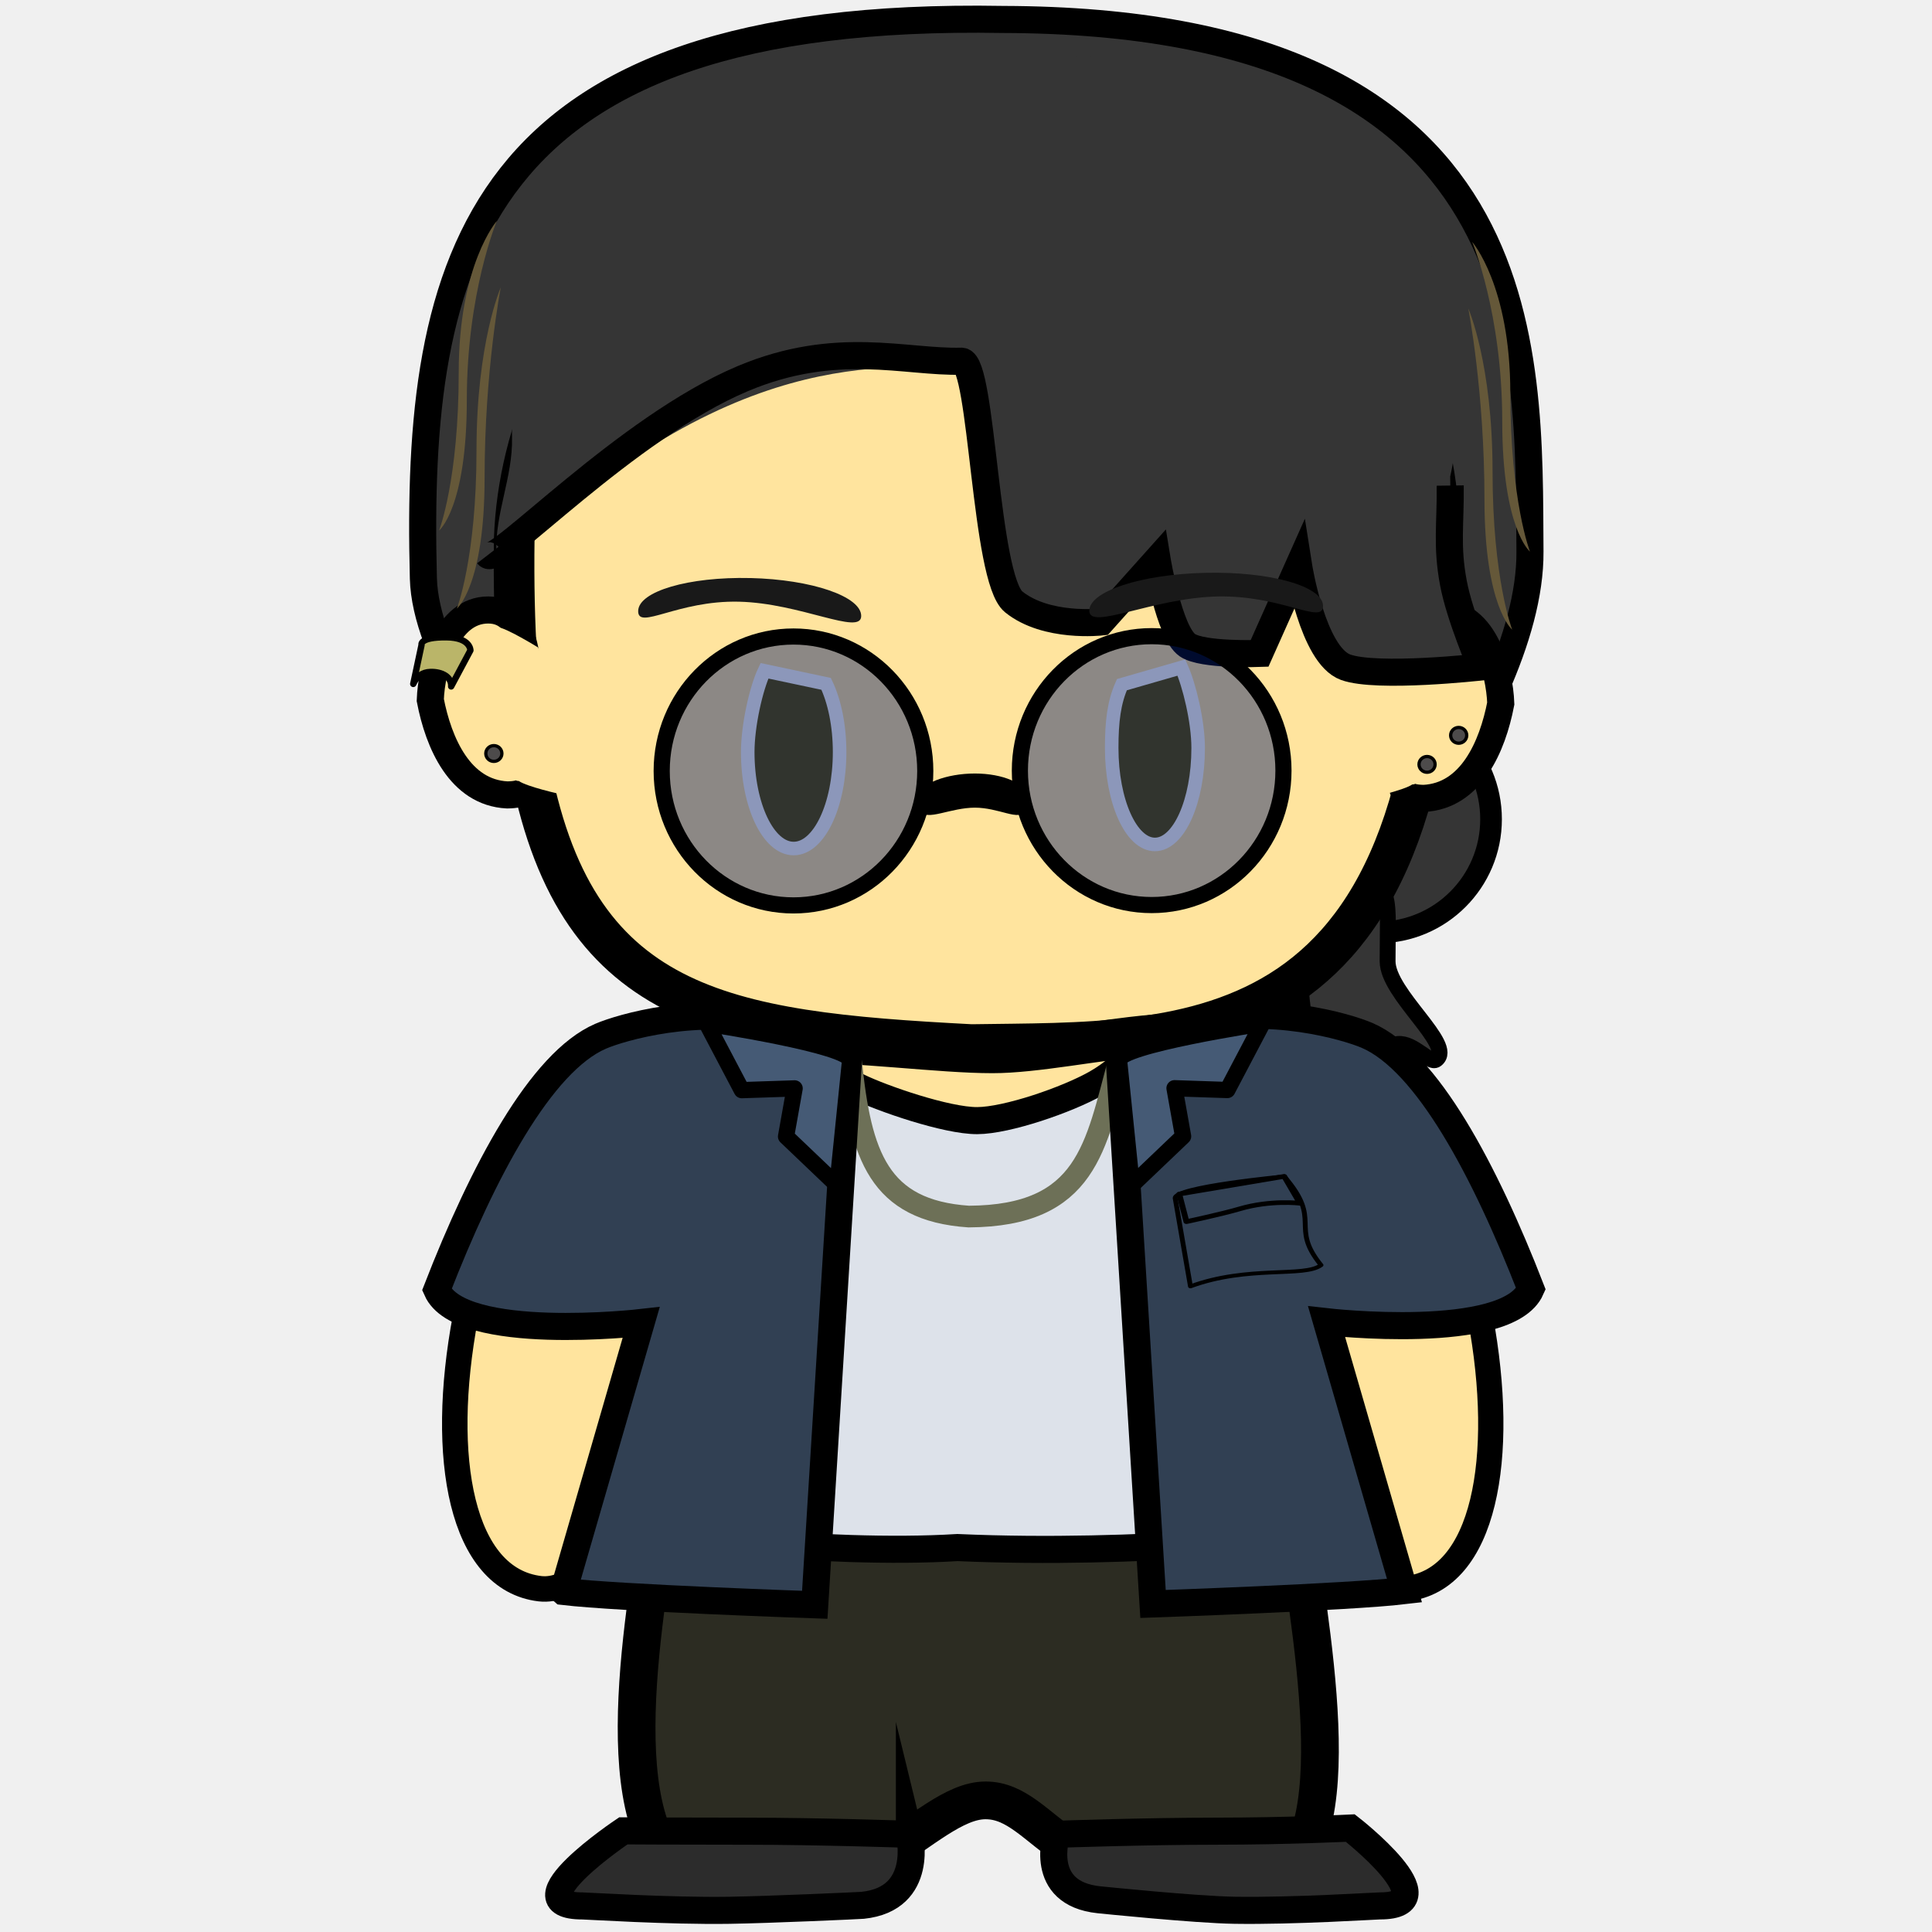
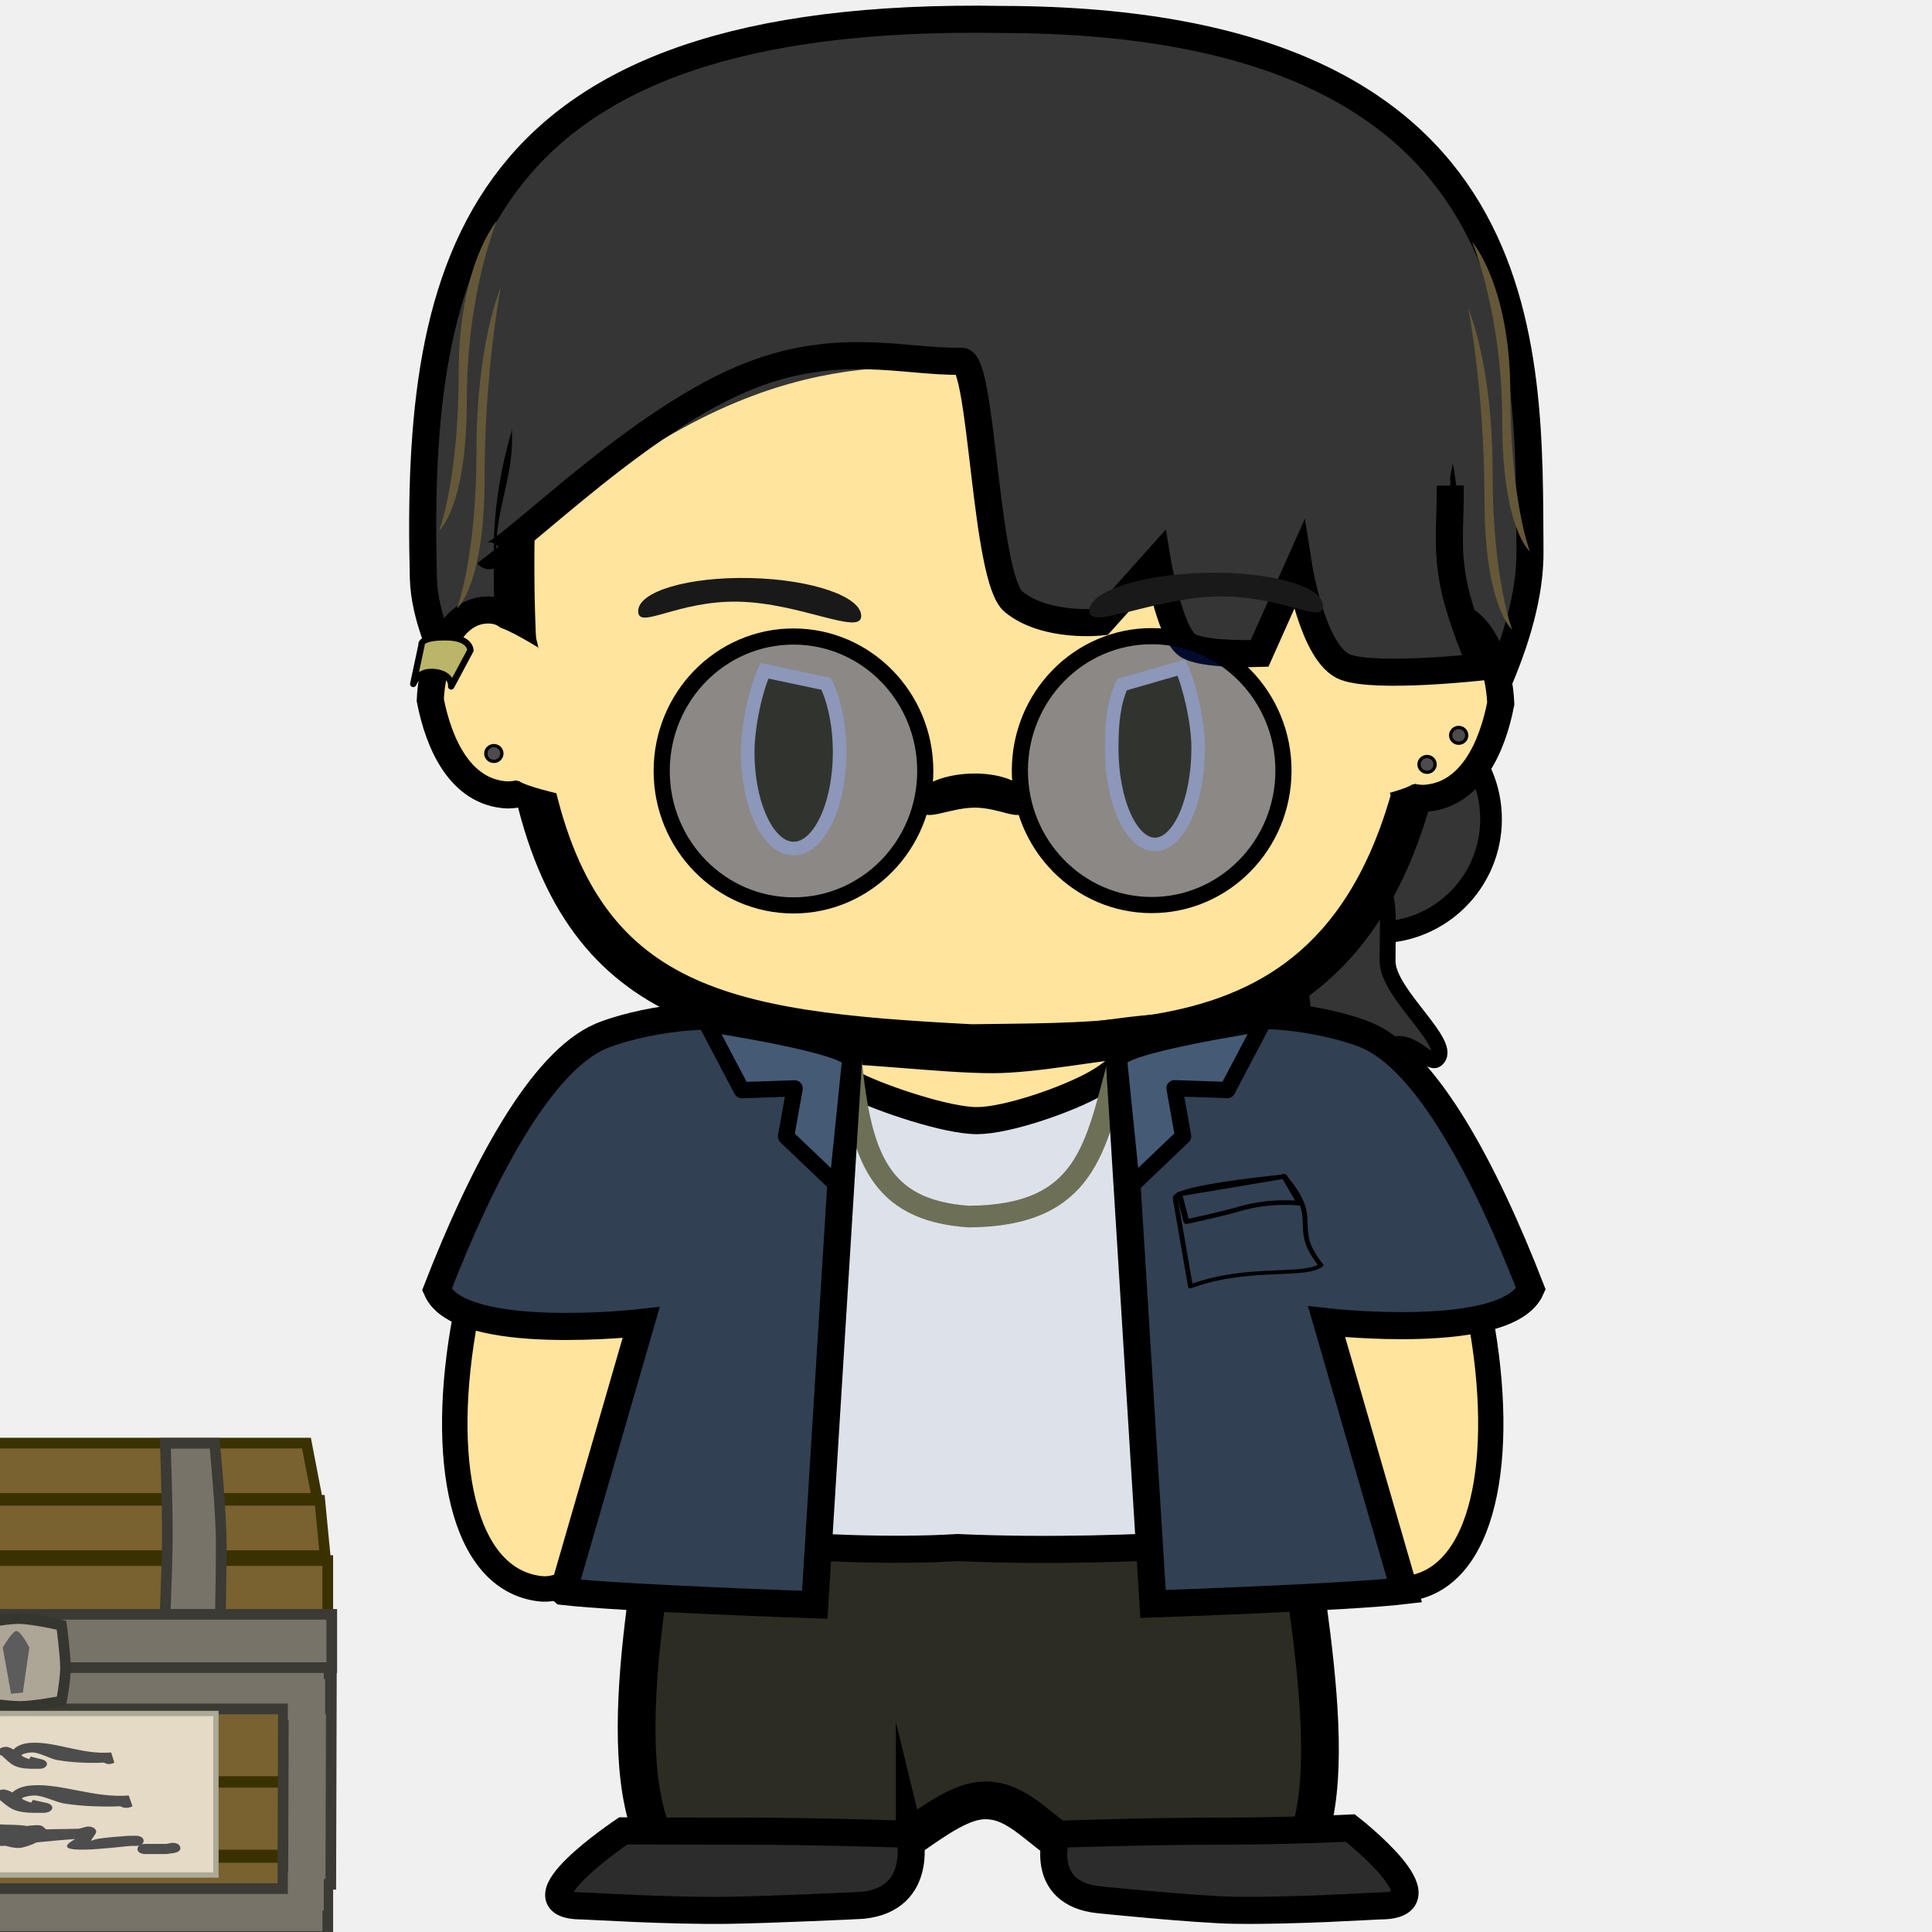
<svg xmlns="http://www.w3.org/2000/svg" version="1.1" width="85" height="85" viewBox="0 0 85 85" id="svg901">
  <defs id="defs905" />
  <g transform="translate(-218.5279,-142.6971)" id="g899">
    <path id="path1050-1" style="fill:#ffe49e;fill-opacity:1;stroke:#000000;stroke-width:1.12;stroke-linejoin:round;stroke-miterlimit:10;stroke-dasharray:none;stroke-opacity:1" d="m 239.005,200.647 c -1.169,6.194 -0.184,11.54 3.283,11.947 2.643,0.31 6.071,-5.651 6.071,-11.743 0,-2.334 1.623,-6.675 1.7,-8.901 0.125,-3.583 0.606,-4.19 -3.094,-3.656 -3.724,0.537 -6.835,6.395 -7.959,12.353 z" />
    <path d="m 275.581,209.934 c 0.745,5.528 2.665,15.502 -2.079,15.857 -8.231,0.615 -8.897,-3.885 -11.615,-3.885 -2.718,0 -5.723,5.464 -12.166,3.834 -4.685,-1.185 -3.063,-10.714 -2.195,-16.291" data-paper-data="{&quot;origPos&quot;:null,&quot;index&quot;:null}" fill="#22262c" stroke="#000000" stroke-width="1.66" id="path871" style="mix-blend-mode:normal;fill:#2c2c22;fill-opacity:1;fill-rule:nonzero;stroke-linecap:butt;stroke-linejoin:miter;stroke-miterlimit:10;stroke-dasharray:none;stroke-dashoffset:0" />
    <path d="m 285.84,166.964 c 0.051,7.477 -9.86,18.426 -9.86,18.426 -7.255,3.62 -18.993,2.999 -26.196,1.143 0,0 -12.457,-11.798 -12.629,-18.391 -0.364,-13.975 2.155,-25.003 25.503,-24.589 23.736,0.065 23.121,14.509 23.182,23.41 z" data-paper-data="{&quot;index&quot;:null}" fill="#353535" stroke="#000000" stroke-width="1.191" id="path877" style="mix-blend-mode:normal;fill-rule:nonzero;stroke-linecap:butt;stroke-linejoin:miter;stroke-miterlimit:10;stroke-dasharray:none;stroke-dashoffset:0" />
    <path id="path1329" style="fill:#353535;fill-opacity:1;stroke:#000000;stroke-width:0.953;stroke-linejoin:round;stroke-miterlimit:4;stroke-dasharray:none;stroke-opacity:1" d="m 284.128,178.739 a 4.982,4.982 0 0 1 -4.982,4.982 4.982,4.982 0 0 1 -4.982,-4.982 4.982,4.982 0 0 1 4.982,-4.982 4.982,4.982 0 0 1 4.982,4.982 z" />
    <path id="path1329-8" style="fill:#353535;fill-opacity:1;stroke:#000000;stroke-width:0.698;stroke-linejoin:round;stroke-miterlimit:4;stroke-dasharray:none;stroke-opacity:1" d="m 279.576,184.989 c 0,1.45 2.981,3.697 2.136,4.327 -0.272,0.203 -0.995,-0.751 -1.68,-0.688 -0.689,0.063 -0.678,1.04 -0.994,1.242 -0.397,0.253 -0.83,-0.482 -1.304,-0.859 -0.214,-0.17 -0.732,1.466 -0.937,1.248 -0.764,-0.814 -1.093,-3.792 -1.093,-5.269 0,-2.752 1.146,-3.406 2.622,-3.406 1.476,0 1.25,0.655 1.25,3.406 z" />
    <path d="m 261.257,188.653 c -10.969,-0.573 -17.514,-1.521 -19.48,-12.552 -0.467,-2.619 -0.676,-5.807 -0.625,-9.694 0.338,-9.743 9.113,-19.451 20.956,-19.451 11.93,0 19.661,10.042 19.746,19.269 0.213,23.063 -10.97,22.289 -20.597,22.427 z" data-paper-data="{&quot;index&quot;:null}" fill="#ffe49e" stroke="#000000" stroke-width="1.787" id="path879" style="mix-blend-mode:normal;fill:#ffe49e;fill-opacity:1;fill-rule:nonzero;stroke-linecap:butt;stroke-linejoin:miter;stroke-miterlimit:10;stroke-dasharray:none;stroke-dashoffset:0" />
    <g id="g971-5" transform="matrix(-1.191325,0,0,1.191325,545.8238,-26.89896)">
      <path d="m 222.15,171.844 c -1.745,-0.088 -2.534,-1.913 -2.841,-3.504 0.043,-1.217 0.617,-3.326 2.139,-3.326 1.534,0 1.482,2.278 1.472,3.431 -0.025,2.747 0.467,3.381 -0.77,3.399 z" data-paper-data="{&quot;index&quot;:null}" fill="#ffe49e" stroke="#000000" stroke-width="0.226" id="path879-9-3" style="mix-blend-mode:normal;fill-rule:nonzero;stroke-width:1;stroke-linecap:butt;stroke-linejoin:miter;stroke-miterlimit:10;stroke-dasharray:none;stroke-dashoffset:0" />
      <path id="path966-7" style="fill:#ffe49e;fill-opacity:1;stroke:none;stroke-width:1;stroke-linejoin:round;stroke-miterlimit:10;stroke-dasharray:none" transform="rotate(-1.660282)" d="m 218.799,174.387 c 0,0.725 0.235,3.848 0.235,3.848 0,0 -1.202,-0.303 -1.514,-0.528 -0.53,0 -0.687,-1.765 -0.687,-3.214 0,-1.449 -0.449,-2.48 0.081,-2.48 0.265,0 1.457,0.781 1.457,0.781 0,0 0.427,0.869 0.427,1.593 z" />
    </g>
    <path d="m 282.331,163.662 c 0.019,1.589 0.012,3.762 0.148,5.345 0.112,1.299 1.182,2.806 1.182,2.806 0,0 -4.765,0.351 -6.117,-0.089 -1.194,-0.389 -2.329,-3.183 -2.329,-3.183 l -1.272,2.509 c 0,0 -2.339,0.302 -3.044,-0.18 -0.788,-0.54 -1.463,-2.909 -1.463,-2.909 l -2.457,1.704 c 0,0 -1.682,0.864 -3.42,-0.433 -1.053,-0.786 -1.984,-10.582 -2.716,-10.642 -2.479,0.765 -9.188,-1.556 -20.097,8.835 -0.301,-0.732 -0.364,0.134 -0.381,-0.456 -0.05,-1.721 0.724,-3.285 0.69,-5.006 -0.132,-6.864 2.635,-16.59 21.521,-16.88 24.406,-0.376 19.754,18.58 19.754,18.58 z" data-paper-data="{&quot;index&quot;:null}" fill="#353535" stroke="#000000" stroke-width="0" id="path881" style="mix-blend-mode:normal;fill-rule:nonzero;stroke-linecap:butt;stroke-linejoin:miter;stroke-miterlimit:10;stroke-dasharray:none;stroke-dashoffset:0" />
    <path d="m 282.331,164.059 c 0.021,1.678 -0.169,2.654 0.144,4.303 0.277,1.465 1.231,3.677 1.231,3.677 0,0 -4.599,0.516 -5.979,0.012 -1.447,-0.529 -2.065,-4.454 -2.065,-4.454 l -1.719,3.849 c 0,0 -2.505,0.096 -3.174,-0.363 -0.807,-0.553 -1.333,-3.768 -1.333,-3.768 l -2.457,2.746 c 0,0 -2.414,0.277 -3.852,-0.884 -1.27,-1.026 -1.373,-10.513 -2.285,-10.588 -2.485,0.067 -5.516,-0.968 -9.633,0.765 -5.147,2.167 -10.84,8.253 -11.219,7.763" data-paper-data="{&quot;index&quot;:null}" fill="none" stroke="#000000" stroke-width="1.191" id="path883" style="mix-blend-mode:normal;fill-rule:nonzero;stroke-linecap:butt;stroke-linejoin:miter;stroke-miterlimit:10;stroke-dasharray:none;stroke-dashoffset:0" />
    <path d="m 255.467,175.785 c 0,2.344 -0.905,4.244 -2.021,4.244 -1.116,0 -2.021,-1.9 -2.021,-4.244 0,-1.172 0.37,-2.808 0.736,-3.576 l 2.714,0.575 c 0.366,0.768 0.592,1.829 0.592,3.001 z" data-paper-data="{&quot;index&quot;:null}" fill="#004459" stroke="#ffffff" stroke-width="0.596" id="path885" style="mix-blend-mode:normal;fill:#594b00;fill-opacity:1;fill-rule:nonzero;stroke-linecap:butt;stroke-linejoin:miter;stroke-miterlimit:10;stroke-dasharray:none;stroke-dashoffset:0" />
    <path d="m 271.242,175.605 c 0,2.344 -0.852,4.244 -1.902,4.244 -1.05,0 -1.902,-1.9 -1.902,-4.244 0,-1.172 0.104,-2.017 0.449,-2.785 l 2.618,-0.755 c 0.344,0.768 0.737,2.368 0.737,3.54 z" data-paper-data="{&quot;index&quot;:null}" fill="#004459" stroke="#ffffff" stroke-width="0.596" id="path887" style="mix-blend-mode:normal;fill:#594b00;fill-opacity:1;fill-rule:nonzero;stroke-linecap:butt;stroke-linejoin:miter;stroke-miterlimit:10;stroke-dasharray:none;stroke-dashoffset:0" />
    <path d="m 251.538,168.128 c 2.71,0.064 4.894,0.815 4.879,1.678 -0.015,0.863 -2.668,-0.574 -5.378,-0.637 -2.709,-0.063 -4.449,1.271 -4.434,0.408 0.015,-0.864 2.224,-1.512 4.933,-1.448 z" data-paper-data="{&quot;index&quot;:null}" fill="#191919" stroke="#000000" stroke-width="0.555" id="path891" style="mix-blend-mode:normal;fill-rule:nonzero;stroke:none;stroke-linecap:butt;stroke-linejoin:miter;stroke-miterlimit:10;stroke-dasharray:none;stroke-dashoffset:0" />
    <path d="m 258.539,223.398 c 0,0 0.695,2.84 -2.061,3.125 -0.138,0.014 -4.134,0.193 -5.857,0.219 -2.662,0.041 -6.256,-0.192 -6.472,-0.192 -3.135,0 1.804,-3.303 1.804,-3.303 0,0 2.322,0.015 5.457,0.015 3.135,0 7.129,0.137 7.129,0.137 z" data-paper-data="{&quot;index&quot;:null}" fill="#442710" stroke="#000000" stroke-width="1.191" id="path893" style="mix-blend-mode:normal;fill:#2c2c2c;fill-opacity:1;fill-rule:nonzero;stroke-linecap:butt;stroke-linejoin:miter;stroke-miterlimit:10;stroke-dasharray:none;stroke-dashoffset:0" />
    <path d="m 272.064,223.261 c 3.099,0 5.871,-0.137 5.871,-0.137 0,0 4.403,3.425 1.305,3.425 -0.213,0 -3.765,0.233 -6.397,0.192 -1.703,-0.026 -5.826,-0.448 -5.963,-0.462 -2.724,-0.285 -1.863,-2.881 -1.863,-2.881 0,0 3.947,-0.137 7.046,-0.137 z" data-paper-data="{&quot;index&quot;:null}" fill="#442710" stroke="#000000" stroke-width="1.191" id="path895" style="mix-blend-mode:normal;fill:#2c2c2c;fill-opacity:1;fill-rule:nonzero;stroke-linecap:butt;stroke-linejoin:miter;stroke-miterlimit:10;stroke-dasharray:none;stroke-dashoffset:0" />
    <path d="m 271.565,167.899 c -2.839,0.064 -5.128,0.815 -5.112,1.678 0.016,0.864 2.796,-0.574 5.636,-0.637 2.839,-0.063 4.663,1.271 4.647,0.407 -0.016,-0.863 -2.331,-1.512 -5.17,-1.448 z" data-paper-data="{&quot;index&quot;:null}" fill="#191919" stroke="#000000" stroke-width="0.568" id="path891-2" style="mix-blend-mode:normal;fill-rule:nonzero;stroke:none;stroke-linecap:butt;stroke-linejoin:miter;stroke-miterlimit:10;stroke-dasharray:none;stroke-dashoffset:0" />
    <g id="g971" transform="matrix(1.191325,0,0,1.191325,-23.8098,-27.05147)">
      <path d="m 222.15,171.844 c -1.745,-0.088 -2.534,-1.913 -2.841,-3.504 0.043,-1.217 0.617,-3.326 2.139,-3.326 1.534,0 1.482,2.278 1.472,3.431 -0.025,2.747 0.467,3.381 -0.77,3.399 z" data-paper-data="{&quot;index&quot;:null}" fill="#ffe49e" stroke="#000000" stroke-width="0.226" id="path879-9" style="mix-blend-mode:normal;fill-rule:nonzero;stroke-width:1;stroke-linecap:butt;stroke-linejoin:miter;stroke-miterlimit:10;stroke-dasharray:none;stroke-dashoffset:0" />
      <path id="path966" style="fill:#ffe49e;fill-opacity:1;stroke:none;stroke-width:1;stroke-linejoin:round;stroke-miterlimit:10;stroke-dasharray:none" transform="rotate(-1.660282)" d="m 218.799,174.387 c 0,0.725 0.235,3.848 0.235,3.848 0,0 -1.202,-0.303 -1.514,-0.528 -0.53,0 -0.687,-1.765 -0.687,-3.214 0,-1.449 -0.449,-2.48 0.081,-2.48 0.265,0 1.457,0.781 1.457,0.781 0,0 0.427,0.869 0.427,1.593 z" />
    </g>
    <path id="path1001" style="fill:#655839;fill-opacity:1;stroke:none;stroke-width:1.191;stroke-linejoin:round;stroke-miterlimit:10;stroke-dasharray:none" d="m 284.194,163.434 c 0,4.745 0.864,6.965 0.864,6.965 0,0 -1.22,-1 -1.22,-5.745 0,-4.745 -0.712,-8.388 -0.712,-8.388 0,0 1.068,2.423 1.068,7.168 z" />
    <path id="path1001-5" style="fill:#655839;fill-opacity:1;stroke:none;stroke-width:1.191;stroke-linejoin:round;stroke-miterlimit:10;stroke-dasharray:none" d="m 284.976,160 c 0,4.745 0.864,6.965 0.864,6.965 0,0 -1.22,-1 -1.22,-5.745 0,-4.745 -1.322,-7.88 -1.322,-7.88 0,0 1.678,1.915 1.678,6.66 z" />
    <path id="path1001-6" style="fill:#655839;fill-opacity:1;stroke:none;stroke-width:1.191;stroke-linejoin:round;stroke-miterlimit:10;stroke-dasharray:none" d="m 239.492,162.508 c 0,4.745 -0.864,6.965 -0.864,6.965 0,0 1.22,-1 1.22,-5.745 0,-4.745 0.712,-8.388 0.712,-8.388 0,0 -1.068,2.423 -1.068,7.168 z" />
    <path id="path1001-5-8" style="fill:#655839;fill-opacity:1;stroke:none;stroke-width:1.191;stroke-linejoin:round;stroke-miterlimit:10;stroke-dasharray:none" d="m 238.71,159.074 c 0,4.745 -0.864,6.965 -0.864,6.965 0,0 1.22,-1 1.22,-5.745 0,-4.745 1.322,-7.88 1.322,-7.88 0,0 -1.678,1.915 -1.678,6.66 z" />
    <path id="path1050" style="fill:#ffe49e;fill-opacity:1;stroke:#000000;stroke-width:1.112;stroke-linejoin:round;stroke-miterlimit:10;stroke-dasharray:none;stroke-opacity:1" d="m 283.654,200.647 c 1.152,6.194 0.182,11.54 -3.235,11.947 -2.605,0.31 -5.551,-5.076 -5.551,-11.168 0,-2.334 -2.03,-7.25 -2.107,-9.476 -0.124,-3.583 0.252,-3.635 3.138,-3.656 3.739,-0.027 6.646,6.395 7.754,12.353 z" />
    <g id="g1108" transform="matrix(1.191325,0,0,1.191325,-23.8098,-27.05147)">
      <path d="m 227.76,196.317 c 0,0 -0.142,-7.296 -0.15,-13.12 0.685,-3.492 8.543,-1.827 12.461,-1.827 3.186,0 8.875,-1.89 11.197,0.371 -0.289,5.183 0.101,14.384 0.101,14.384 z" data-paper-data="{&quot;origPos&quot;:null,&quot;index&quot;:null}" fill="#ffe49e" stroke="#000000" stroke-width="1.5" id="path873" style="mix-blend-mode:normal;fill:#ffe49e;fill-opacity:1;fill-rule:nonzero;stroke-linecap:butt;stroke-linejoin:miter;stroke-miterlimit:10;stroke-dasharray:none;stroke-dashoffset:0" />
      <path id="path1053" style="fill:#ffe49e;fill-opacity:1;stroke:none;stroke-width:1;stroke-linejoin:round;stroke-miterlimit:10;stroke-dasharray:none;stroke-opacity:1" transform="rotate(-6.17006)" d="m 231.477,215.467 c 0.163,2.832 -1.601,6.057 -1.601,6.057 l -3.05,-0.673 c 0,0 -0.06,-3.484 -0.06,-7.09 0,-3.606 0.489,-7.058 0.489,-7.058 0.19,-0.088 1.066,-0.028 1.667,-0.042 0.562,-0.014 2.353,0.59 2.353,0.59 0.215,-0.257 -0.15,2.108 0.075,6.018 z" />
      <path id="path1053-5" style="fill:#ffe49e;fill-opacity:1;stroke:none;stroke-width:1.022;stroke-linejoin:round;stroke-miterlimit:10;stroke-dasharray:none;stroke-opacity:1" d="m 226.101,187.945 c -0.305,2.946 0.297,7.57 0.297,7.57 l 2.501,0.022 c 0,0 0.978,-3.801 1.365,-7.547 0.388,-3.745 2.193,-6.915 2.193,-6.915 -0.179,-0.113 -2.715,0.059 -3.311,-0.024 -0.557,-0.077 -1.825,0.378 -1.825,0.378 -0.186,-0.291 -1.221,2.56 -1.221,6.515 z" />
    </g>
    <path d="m 276.481,210.208 c 0,0 -7.748,0.933 -15.83,0.575 -5.845,0.365 -14.219,-0.713 -14.219,-0.713 l 0.263,-8.812 1.093,-12.597 c 0,0 1.431,-1.389 4.701,-0.579 1.542,0.382 2.231,1.662 3.798,2.43 1.056,0.517 3.888,1.494 5.234,1.488 1.315,-0.005 3.953,-0.914 5.231,-1.637 1.432,-0.81 1.808,-1.787 3.299,-2.275 2.24,-0.733 3.487,-0.288 5.024,-0.261 l 1.311,13.628 z" data-paper-data="{&quot;origPos&quot;:null,&quot;index&quot;:null}" fill="#314053" stroke="#000000" stroke-width="1.191" id="path875-1-6" style="mix-blend-mode:normal;fill:#dde2ea;fill-opacity:1;fill-rule:nonzero;stroke-linecap:butt;stroke-linejoin:miter;stroke-miterlimit:10;stroke-dasharray:none;stroke-dashoffset:0" />
    <path style="fill:none;stroke:#6d7057;stroke-width:0.953;stroke-linecap:butt;stroke-linejoin:miter;stroke-miterlimit:4;stroke-dasharray:none;stroke-opacity:1" d="m 255.971,189.391 c 0.422,4.143 1.214,6.559 5.176,6.83 5.227,-0.031 5.582,-3.093 6.614,-6.866" id="path1327" />
    <g id="g1176" transform="matrix(1.191325,0,0,1.191325,-23.8098,-27.05147)">
      <path d="m 224.221,201.26 2.876,-9.931 c 0,0 -6.677,0.762 -7.546,-1.211 1.698,-4.37 3.844,-8.412 6.05,-9.363 0.743,-0.321 3.615,-1.166 6.36,-0.486 1.294,0.32 1.511,0.188 2.826,0.833 l -1.279,20.651 c 0,0 -7.236,-0.248 -9.286,-0.492 z" data-paper-data="{&quot;origPos&quot;:null,&quot;index&quot;:null}" fill="#314053" stroke="#000000" stroke-width="1" id="path875" style="mix-blend-mode:normal;fill-rule:nonzero;stroke-linecap:butt;stroke-linejoin:miter;stroke-miterlimit:10;stroke-dasharray:none;stroke-dashoffset:0" />
      <path d="m 255.286,201.23 -2.876,-9.931 c 0,0 6.677,0.762 7.546,-1.211 -1.698,-4.37 -3.844,-8.412 -6.05,-9.363 -0.743,-0.321 -3.615,-1.166 -6.36,-0.486 -1.294,0.32 -1.511,0.188 -2.826,0.833 L 246,201.722 c 0,0 7.236,-0.248 9.286,-0.492 z" data-paper-data="{&quot;origPos&quot;:null,&quot;index&quot;:null}" fill="#314053" stroke="#000000" stroke-width="1" id="path875-9" style="mix-blend-mode:normal;fill-rule:nonzero;stroke-linecap:butt;stroke-linejoin:miter;stroke-miterlimit:10;stroke-dasharray:none;stroke-dashoffset:0" />
    </g>
    <g id="g1378" transform="matrix(1.191325,0,0,1.191325,-23.8098,-27.05147)">
      <ellipse style="fill:#001a66;fill-opacity:0.453;stroke:#000000;stroke-width:0.596;stroke-linejoin:round;stroke-miterlimit:10;stroke-dasharray:none;stroke-opacity:1" id="path1183-1" cx="232.722" cy="170.959" rx="4.867" ry="4.965" />
      <ellipse style="fill:#001a66;fill-opacity:0.453;stroke:#000000;stroke-width:0.596;stroke-linejoin:round;stroke-miterlimit:10;stroke-dasharray:none;stroke-opacity:1" id="path1183-1-7" cx="245.95" cy="170.946" rx="4.867" ry="4.965" />
      <path id="path1225" style="fill:#000000;fill-opacity:1;stroke:#000000;stroke-width:0.6;stroke-linejoin:round;stroke-miterlimit:10;stroke-dasharray:none;stroke-opacity:1" d="m 241.17,172.121 c -1e-5,0.424 -0.783,-0.107 -1.75,-0.107 -0.966,0 -1.9,0.531 -1.9,0.107 0,-0.424 0.934,-0.768 1.9,-0.768 0.966,0 1.75,0.344 1.75,0.768 z" />
    </g>
    <path id="path1352" style="fill:#455a75;fill-opacity:1;stroke:#000000;stroke-width:0.715;stroke-linejoin:round;stroke-miterlimit:4;stroke-dasharray:none;stroke-opacity:1" d="m 255.928,189.361 -0.559,5.491 -2.258,-2.154 0.377,-2.116 -2.324,0.077 -1.54,-2.925 c 0,0 6.369,0.967 6.304,1.627 z" />
    <path id="path1352-8" style="fill:#455a75;fill-opacity:1;stroke:#000000;stroke-width:0.715;stroke-linejoin:round;stroke-miterlimit:4;stroke-dasharray:none;stroke-opacity:1" d="m 267.762,189.355 0.559,5.49 2.258,-2.154 -0.377,-2.116 2.324,0.078 1.54,-2.925 c 0,0 -6.369,0.967 -6.304,1.627 z" />
    <ellipse style="fill:#4d4b4b;fill-opacity:1;stroke:#000000;stroke-width:0.144;stroke-linejoin:round;stroke-miterlimit:4;stroke-dasharray:none;stroke-opacity:1" id="path1380" ry="0.347" rx="0.354" cy="175.848" cx="240.255" />
    <ellipse style="fill:#4d4b4b;fill-opacity:1;stroke:#000000;stroke-width:0.144;stroke-linejoin:round;stroke-miterlimit:4;stroke-dasharray:none;stroke-opacity:1" id="path1380-3" ry="0.347" rx="0.354" cy="176.327" cx="281.312" />
    <ellipse style="fill:#4d4b4b;fill-opacity:1;stroke:#000000;stroke-width:0.144;stroke-linejoin:round;stroke-miterlimit:4;stroke-dasharray:none;stroke-opacity:1" id="path1380-9" ry="0.347" rx="0.354" cy="175.049" cx="282.704" />
    <path id="rect1431" style="fill:#bab569;fill-opacity:1;stroke:#000000;stroke-width:0.279;stroke-linejoin:round;stroke-miterlimit:4;stroke-dasharray:none;stroke-opacity:1" d="m 237.074,171.075 c 0,0 -0.117,-0.352 1.1,-0.339 1.062,0.011 1.05,0.576 1.05,0.576 l -0.847,1.586 c 0.026,-0.415 -0.402,-0.653 -0.915,-0.638 -0.363,0.008 -0.604,0.211 -0.753,0.527 z" />
    <g id="g1459" transform="matrix(1.499519,0,0,1.191325,-99.87732,-26.75364)">
      <path id="path1352-8-6" style="fill:#314053;fill-opacity:1;stroke:#000000;stroke-width:0.142;stroke-linejoin:round;stroke-miterlimit:4;stroke-dasharray:none;stroke-opacity:1" d="m 246.818,186.49 0.448,3.253 c 1.687,-0.785 3.351,-0.319 3.831,-0.785 -0.937,-1.451 0.058,-1.628 -1.079,-3.277 0,0 -3.251,0.384 -3.199,0.809 z" />
      <path id="rect1454" style="fill:#314053;fill-opacity:1;stroke:#000000;stroke-width:0.171;stroke-linejoin:round;stroke-miterlimit:4;stroke-dasharray:none;stroke-opacity:1" d="m 246.937,186.334 3.08,-0.653 0.461,0.993 c 0,0 -0.855,-0.133 -1.77,0.207 -0.504,0.188 -1.56,0.472 -1.56,0.472 z" />
    </g>
+     <g data-paper-data="{&quot;isPaintingLayer&quot;:true}" fill-rule="nonzero" stroke-linecap="butt" stroke-linejoin="miter" stroke-miterlimit="10" stroke-dasharray="none" stroke-dashoffset="0" style="mix-blend-mode:normal" id="g2557" transform="matrix(0.2342984,0,0,0.2342984,163.2448,175.8462)">
+       <g fill="#796230" stroke="#3a3100" stroke-width="2" id="g2511">
+         <path d="m 182.5,178.943 v -13.651 h 115 v 13.651 z" id="path2503" />
+         <path d="m 182.5,193.049 v -13.651 h 115 v 13.651 z" id="path2505" />
+         <path d="m 182.5,206.852 v -13.651 h 115 v 13.651 z" id="path2507" />
+         <path d="m 182.5,220.958 v -13.651 h 115 v 13.651 z" id="path2509" />
+       </g>
+       <g fill="#796230" stroke="#3a3100" stroke-width="2" id="g2519">
+         <path d="m 184.5,139.89 2,-10.39 h 107 l 2,10.39 z" id="path2513" />
+         <path d="m 182.5,150.626 1.5,-10.39 h 112 l 1,10.39 z" id="path2515" />
+         <path d="m 182.5,165.667 v -14.11 h 115 v 14.11 z" id="path2517" />
+       </g>
+       <path d="m 200.75,165.909 c 0,0 0.5,-11.65 0.5,-17.35 0,-6.113 1,-18.59 1,-18.59 h 9.25 c 0,0 -0.668,11.806 -0.626,17.761 0.042,6.024 0.626,18.179 0.626,18.179 z" fill="#787369" stroke="#3b3a34" stroke-width="2" id="path2521" />
+       <path d="m 266.75,166.159 c 0,0 0.585,-12.384 0.626,-18.523 C 267.418,141.568 267,129.539 267,129.539 h 9.25 c 0,0 1.25,12.713 1.25,18.941 0,5.808 -0.25,17.679 -0.25,17.679 z" data-paper-data="{&quot;index&quot;:null}" fill="#787369" stroke="#3b3a34" stroke-width="2" id="path2523" />
+       <path d="m 182,222.156 v -9 h 115.5 v 9 z" fill="#787369" stroke="#3b3a34" stroke-width="2" id="path2525" />
+       <path d="m 182.685,171.731 9,0.067 -0.119,40.784 -9,-0.067 z" fill="#787369" stroke="#3b3a34" stroke-width="2" id="path2527" />
+       <path d="m 289.185,171.481 9,0.067 -0.119,40.784 -9,-0.067 z" fill="#787369" stroke="#3b3a34" stroke-width="2" id="path2529" />
+       <path d="m 183.5,218.031 v -7.5 h 7 v 7.5 z" fill="#787369" stroke="none" stroke-width="0" id="path2531" />
+       <path d="m 290,217.281 v -7.25 h 6.75 v 7.25 z" fill="#787369" stroke="none" stroke-width="0" id="path2533" />
+       <path d="m 182.75,179.406 v -8.5 h 115 v 8.5 z" fill="#787369" stroke="#3b3a34" stroke-width="2" id="path2535" />
+       <g fill="#787369" stroke="none" stroke-width="0" id="g2541">
+         <path d="m 183.75,181.531 v -7.75 H 191 v 7.75 z" id="path2537" />
+         <path d="m 290,181.531 v -7.75 h 7 v 7.75 z" id="path2539" />
+       </g>
+       <path d="m 182.75,171.656 v -10 h 115.5 v 10 z" fill="#787369" stroke="#3b3a34" stroke-width="2" id="path2543" />
+       <path d="m 230.75,177.948 c 0,0 -1.25,-4.441 -1.25,-6.75 0,-2.434 1.25,-7.5 1.25,-7.5 0,0 5.743,-1.25 8.75,-1.25 2.47,0 8,1.25 8,1.25 0,0 0.75,5.498 0.75,8 0,2.212 -0.75,6.25 -0.75,6.25 0,0 -5.119,1 -7.75,1 -2.922,0 -9,-1 -9,-1 z" fill="#ada697" stroke="#363630" stroke-width="2" id="path2545" />
+       <path d="m 238.021,176.565 -1.556,-8.667 c 0,0 1.774,-3.111 2.556,-3.111 0.874,0 2.444,3.111 2.444,3.111 l -1.222,8.444 z" fill="#5c5c5c" stroke="none" stroke-width="0" id="path2547" />
+       <path d="M 203.833,210.604 V 180.271 H 276.5 v 30.333 z" fill="#e4dac6" stroke="#aca997" stroke-width="1" id="path2549" />
+       <path d="m 255.501,189.491 c -2.955,0.137 -6.004,-0.002 -8.828,-0.48 -1.311,-0.222 -3.349,-1.455 -4.764,-1.429 -0.688,0.013 -2.298,0.35 -1.804,0.669 0.39,0.252 0.849,0.438 1.339,0.597 l 0.272,-0.483 2.144,0.534 c 0.531,0.123 0.911,0.458 0.911,0.852 0,0.498 -0.608,0.902 -1.359,0.902 h -1.63 c -3.216,-0.068 -3.718,-0.884 -5.449,-2.426 -0.839,-0.747 -1.783,1.655 -3.155,1.852 -3.433,0.494 -2.847,-2.068 -3.898,-1.971 -1.122,0.104 -1.226,1.764 -2.342,1.635 -1.971,-0.227 -2.566,-2.255 -3.02,-3.137 0,0 -0.43,-0.856 0.859,-1.142 1.289,-0.285 1.719,0.571 1.719,0.571 0.307,0.63 0.975,1.267 0.784,1.917 -0.181,0.616 0.517,-1.624 1.462,-1.614 1.574,0.017 2.753,1.194 3.476,2.123 0.911,1.17 3.422,-2.419 5.231,-1.88 0.446,0.133 0.772,0.292 1.024,0.465 0.598,-0.642 1.655,-1.163 3.183,-1.263 4.74,-0.308 9.68,2.269 15.174,1.808 l 0.586,1.895 c 0,0 -0.957,0.636 -1.916,0.004 z" fill="#4d4d4d" stroke="none" stroke-width="0.5" id="path2551" />
+       <path d="m 258.544,197.692 c -3.519,0.145 -7.15,-0.002 -10.514,-0.509 -1.562,-0.235 -3.989,-1.543 -5.673,-1.516 -0.82,0.013 -2.736,0.371 -2.148,0.709 0.464,0.267 1.011,0.465 1.595,0.633 l 0.325,-0.512 2.554,0.566 c 0.632,0.13 1.085,0.486 1.085,0.904 0,0.529 -0.724,0.957 -1.618,0.957 h -1.942 c -3.83,-0.072 -4.429,-0.938 -6.49,-2.573 -0.999,-0.793 -2.124,1.755 -3.757,1.964 -4.089,0.524 -3.39,-2.193 -4.642,-2.09 -1.336,0.111 -1.46,1.87 -2.789,1.734 -2.348,-0.241 -3.056,-2.391 -3.596,-3.327 0,0 -0.512,-0.908 1.023,-1.211 1.535,-0.303 2.047,0.605 2.047,0.605 0.365,0.668 1.161,1.344 0.934,2.033 -0.215,0.654 0.616,-1.722 1.741,-1.711 1.874,0.018 3.278,1.266 4.14,2.251 1.085,1.241 4.075,-2.565 6.23,-1.994 0.531,0.141 0.919,0.31 1.22,0.493 0.712,-0.681 1.971,-1.234 3.791,-1.339 5.645,-0.327 11.529,2.406 18.071,1.917 l 0.698,2.009 c 0,0 -1.14,0.674 -2.282,0.004 z" fill="#4d4d4d" stroke="none" stroke-width="0.5" id="path2553" />
+       <path d="m 269.77,205.288 c 0.348,0.929 -1.045,1.161 -1.045,1.161 l -1.498,0.22 c -1.341,0 -2.682,0 -4.023,0 0,0 -1.437,0 -1.437,-0.957 0,-0.322 0.163,-0.536 0.379,-0.678 -0.337,0.102 -0.657,0.103 -0.657,0.103 l -1.055,-0.001 c -2.606,0.207 -16.503,2.086 -10.355,-1.289 -2.468,0.152 -4.89,0.41 -7.282,0.632 -1.167,0.6 -2.56,1.013 -3.251,1.039 -0.748,0.028 -1.616,-0.124 -2.481,-0.387 -2.363,0.048 -5.085,-0.255 -7.069,-0.495 -0.241,0.004 -0.482,0.008 -0.723,0.011 l -0.025,0.082 -0.558,-0.074 c -3.309,0.04 -6.627,0.05 -9.742,0.465 0,0 -1.409,0.188 -1.69,-0.751 -0.282,-0.939 1.127,-1.126 1.127,-1.126 2.465,-0.328 4.917,-0.452 7.356,-0.533 0.256,-0.156 0.597,-0.252 0.971,-0.252 0.032,0 0.064,7.1e-4 0.096,0.002 l 1.751,0.068 -0.002,0.022 0.079,-0.018 c 0.179,0.02 0.447,0.043 0.781,0.068 1.086,-0.035 2.17,-0.078 3.251,-0.143 -0.527,-0.934 0.365,-1.641 4.091,-1.321 0.982,0.041 2.849,0.005 4.212,0.268 1.227,-0.161 2.426,-0.245 2.824,-0.021 0.37,0.208 0.617,0.423 0.763,0.641 2.529,-0.049 4.765,-0.071 6.21,-0.115 l 1.241,-0.331 c 0.173,-0.049 0.364,-0.076 0.564,-0.076 0.793,0 1.437,0.429 1.437,0.957 0,0.146 -0.049,0.284 -0.137,0.408 l -0.754,1.13 c -0.03,0.063 -0.063,0.124 -0.098,0.184 0.42,-0.148 0.825,-0.272 1.108,-0.333 1.338,-0.286 4.545,-0.498 5.964,-0.611 l 1.377,-0.012 c 0,0 1.437,-0.006 1.446,0.951 0.003,0.325 -0.161,0.541 -0.378,0.683 0.341,-0.103 0.666,-0.103 0.666,-0.103 1.341,0 2.682,0 4.023,0 l 0.801,-0.163 c 0,0 1.394,-0.232 1.742,0.696 z" fill="#4d4d4d" stroke="none" stroke-width="0.5" id="path2555" />
+     </g>
+     <g data-paper-data="{&quot;isPaintingLayer&quot;:true}" fill-rule="nonzero" stroke-linecap="butt" stroke-linejoin="miter" stroke-miterlimit="10" stroke-dasharray="none" stroke-dashoffset="0" style="mix-blend-mode:normal" id="g2677" transform="matrix(0.2700823,0,0,0.2700823,119.5037,167.1151)">
+       <g fill="#796230" stroke="#3a3100" stroke-width="2" id="g2633">
+         <path d="m 182.375,183.115 v -13.651 h 115 v 13.651 z" id="path2625" />
+         <path d="m 182.375,197.221 v -13.651 h 115 v 13.651 z" id="path2627" />
+         <path d="m 182.375,211.024 v -13.651 h 115 v 13.651 z" id="path2629" />
+         <path d="m 182.375,225.13 v -13.651 h 115 v 13.651 z" id="path2631" />
+       </g>
+       <path d="m 181.875,226.328 v -9 h 115.5 v 9 z" fill="#787369" stroke="#3b3a34" stroke-width="2" id="path2635" />
+       <path d="m 182.56,175.903 9,0.067 -0.119,40.784 -9,-0.067 z" fill="#787369" stroke="#3b3a34" stroke-width="2" id="path2637" />
+       <path d="m 289.06,175.653 9,0.067 -0.119,40.784 -9,-0.067 z" fill="#787369" stroke="#3b3a34" stroke-width="2" id="path2639" />
+       <path d="m 183.375,222.203 v -7.5 h 7 v 7.5 z" fill="#787369" stroke="none" stroke-width="0" id="path2641" />
+       <path d="m 289.875,221.453 v -7.25 h 6.75 v 7.25 z" fill="#787369" stroke="none" stroke-width="0" id="path2643" />
+       <path d="m 182.625,183.578 v -8.5 h 115 v 8.5 z" fill="#787369" stroke="#3b3a34" stroke-width="2" id="path2645" />
+       <g fill="#787369" stroke="none" stroke-width="0" id="g2651">
+         <path d="m 183.625,185.703 v -7.75 h 7.25 v 7.75 z" id="path2647" />
+         <path d="m 289.875,185.703 v -7.75 h 7 v 7.75 z" id="path2649" />
+       </g>
+       <path d="M 203.708,214.776 V 184.443 H 276.375 v 30.333 z" fill="#e4dac6" stroke="#aca997" stroke-width="1" id="path2653" />
+       <path d="m 255.376,193.662 c -2.955,0.137 -6.004,-0.002 -8.828,-0.48 -1.311,-0.222 -3.349,-1.455 -4.764,-1.429 -0.688,0.013 -2.298,0.35 -1.804,0.669 0.39,0.252 0.849,0.438 1.339,0.597 l 0.272,-0.483 2.144,0.534 c 0.531,0.123 0.911,0.458 0.911,0.852 0,0.498 -0.608,0.902 -1.359,0.902 h -1.63 c -3.216,-0.068 -3.718,-0.884 -5.449,-2.426 -0.839,-0.747 -1.783,1.655 -3.155,1.852 -3.433,0.494 -2.847,-2.068 -3.898,-1.971 -1.122,0.104 -1.226,1.764 -2.342,1.635 -1.971,-0.227 -2.566,-2.255 -3.02,-3.137 0,0 -0.43,-0.856 0.859,-1.142 1.289,-0.285 1.719,0.571 1.719,0.571 0.307,0.63 0.975,1.267 0.784,1.917 -0.181,0.616 0.517,-1.624 1.462,-1.614 1.574,0.017 2.753,1.194 3.476,2.123 0.911,1.17 3.422,-2.419 5.231,-1.88 0.446,0.133 0.772,0.292 1.024,0.465 0.598,-0.642 1.655,-1.163 3.183,-1.263 4.74,-0.308 9.68,2.269 15.174,1.808 l 0.586,1.895 c 0,0 -0.957,0.636 -1.916,0.004 z" fill="#4d4d4d" stroke="none" stroke-width="0.5" id="path2655" />
+       <path d="m 258.419,201.864 c -3.519,0.145 -7.15,-0.002 -10.514,-0.509 -1.562,-0.235 -3.989,-1.543 -5.673,-1.516 -0.82,0.013 -2.736,0.371 -2.148,0.709 0.464,0.267 1.011,0.465 1.595,0.633 l 0.325,-0.512 2.554,0.566 c 0.632,0.13 1.085,0.486 1.085,0.904 0,0.529 -0.724,0.957 -1.618,0.957 h -1.942 c -3.83,-0.072 -4.429,-0.938 -6.49,-2.573 -0.999,-0.793 -2.124,1.755 -3.757,1.964 -4.089,0.524 -3.39,-2.193 -4.642,-2.09 -1.336,0.111 -1.46,1.87 -2.789,1.734 -2.348,-0.241 -3.056,-2.391 -3.596,-3.327 0,0 -0.512,-0.908 1.023,-1.211 1.535,-0.303 2.047,0.605 2.047,0.605 0.365,0.668 1.161,1.344 0.934,2.033 -0.215,0.654 0.616,-1.722 1.741,-1.711 1.874,0.018 3.278,1.266 4.14,2.251 1.085,1.241 4.075,-2.565 6.23,-1.994 0.531,0.141 0.919,0.31 1.22,0.493 0.712,-0.681 1.971,-1.234 3.791,-1.339 5.645,-0.327 11.529,2.406 18.071,1.917 l 0.698,2.009 c 0,0 -1.14,0.674 -2.282,0.004 z" fill="#4d4d4d" stroke="none" stroke-width="0.5" id="path2657" />
+       <path d="m 269.645,209.46 c 0.348,0.929 -1.045,1.161 -1.045,1.161 l -1.498,0.22 c -1.341,0 -2.682,0 -4.023,0 0,0 -1.437,0 -1.437,-0.957 0,-0.322 0.163,-0.536 0.379,-0.678 -0.337,0.102 -0.657,0.103 -0.657,0.103 l -1.055,-10e-4 c -2.606,0.207 -16.503,2.086 -10.355,-1.289 -2.468,0.152 -4.89,0.41 -7.282,0.632 -1.167,0.6 -2.56,1.013 -3.251,1.039 -0.748,0.028 -1.616,-0.124 -2.481,-0.387 -2.363,0.048 -5.085,-0.255 -7.069,-0.495 -0.241,0.004 -0.482,0.008 -0.723,0.011 l -0.025,0.082 -0.558,-0.074 c -3.309,0.04 -6.627,0.05 -9.742,0.465 0,0 -1.409,0.188 -1.69,-0.751 -0.282,-0.939 1.127,-1.126 1.127,-1.126 2.465,-0.328 4.917,-0.452 7.356,-0.533 0.256,-0.156 0.597,-0.252 0.971,-0.252 0.032,0 0.064,7.1e-4 0.096,0.002 l 1.751,0.068 -0.002,0.022 0.079,-0.018 c 0.179,0.02 0.447,0.043 0.781,0.068 1.086,-0.035 2.17,-0.078 3.251,-0.143 -0.527,-0.934 0.365,-1.641 4.091,-1.321 0.982,0.041 2.849,0.005 4.212,0.268 1.227,-0.161 2.426,-0.245 2.824,-0.021 0.37,0.208 0.617,0.423 0.763,0.641 2.529,-0.049 4.765,-0.071 6.21,-0.115 l 1.241,-0.331 c 0.173,-0.049 0.364,-0.076 0.564,-0.076 0.793,0 1.437,0.429 1.437,0.957 0,0.146 -0.049,0.284 -0.137,0.408 l -0.754,1.13 c -0.03,0.063 -0.063,0.124 -0.098,0.184 0.42,-0.148 0.825,-0.272 1.108,-0.333 1.338,-0.286 4.545,-0.498 5.964,-0.611 l 1.377,-0.012 c 0,0 1.437,-0.006 1.446,0.951 0.003,0.325 -0.161,0.541 -0.378,0.683 0.341,-0.103 0.666,-0.103 0.666,-0.103 1.341,0 2.682,0 4.023,0 l 0.801,-0.163 c 0,0 1.394,-0.232 1.742,0.696 z" fill="#4d4d4d" stroke="none" stroke-width="0.5" id="path2659" />
+       <g id="g2673">
+         <path d="m 182.617,172.724 v -48.861 h 115 v 48.861 z" fill="#784730" stroke="#3a2f17" stroke-width="2.5" id="path2661" />
+         <path d="m 292.117,131.144 h -105 v -5.173 h 105 z" fill="#796230" stroke="#3a2f17" stroke-width="2.5" id="path2663" />
+         <path d="m 183.117,170.003 v -44.607 h 4 v 44.607 z" fill="#796230" stroke="#3a2f17" stroke-width="2.5" id="path2665" />
+         <path d="m 291.638,170.52 v -45.067 h 4.958 v 45.067 z" fill="#796230" stroke="#3a2f17" stroke-width="2.5" id="path2667" />
+         <path d="m 185.392,129.445 v -2.453 h 11.45 v 2.453 z" fill="#796230" stroke="none" stroke-width="0" id="path2669" />
+         <path d="m 285.242,129.598 v -2.759 h 9.25 v 2.759 z" fill="#796230" stroke="none" stroke-width="0" id="path2671" />
+       </g>
+       <path d="m 232.125,126.352 c 0,0 -1.25,-1.705 -1.25,-2.592 0,-0.935 1.25,-2.88 1.25,-2.88 0,0 5.743,-0.48 8.75,-0.48 2.47,0 8,0.48 8,0.48 0,0 0.75,2.111 0.75,3.072 0,0.849 -0.75,2.4 -0.75,2.4 0,0 -5.119,0.384 -7.75,0.384 -2.922,0 -9,-0.384 -9,-0.384 z" fill="#ada697" stroke="#363630" stroke-width="2" id="path2675" />
+     </g>
+     <g data-paper-data="{&quot;isPaintingLayer&quot;:true}" fill-rule="nonzero" stroke-linecap="butt" stroke-linejoin="miter" stroke-miterlimit="10" stroke-dasharray="none" stroke-dashoffset="0" style="mix-blend-mode:normal" id="g2557-9" transform="matrix(0.2342984,0,0,0.2342984,87.54949,176.0903)">
+       <g fill="#796230" stroke="#3a3100" stroke-width="2" id="g2511-8">
+         <path d="m 182.5,178.943 v -13.651 h 115 v 13.651 z" id="path2503-7" />
+         <path d="m 182.5,193.049 v -13.651 h 115 v 13.651 z" id="path2505-6" />
+         <path d="m 182.5,206.852 v -13.651 h 115 v 13.651 z" id="path2507-0" />
+         <path d="m 182.5,220.958 v -13.651 h 115 v 13.651 z" id="path2509-7" />
+       </g>
+       <g fill="#796230" stroke="#3a3100" stroke-width="2" id="g2519-7">
+         <path d="m 184.5,139.89 2,-10.39 h 107 l 2,10.39 z" id="path2513-3" />
+         <path d="m 182.5,150.626 1.5,-10.39 h 112 l 1,10.39 z" id="path2515-1" />
+         <path d="m 182.5,165.667 v -14.11 h 115 v 14.11 z" id="path2517-3" />
+       </g>
+       <path d="m 200.75,165.909 c 0,0 0.5,-11.65 0.5,-17.35 0,-6.113 1,-18.59 1,-18.59 h 9.25 c 0,0 -0.668,11.806 -0.626,17.761 0.042,6.024 0.626,18.179 0.626,18.179 z" fill="#787369" stroke="#3b3a34" stroke-width="2" id="path2521-6" />
+       <path d="m 266.75,166.159 c 0,0 0.585,-12.384 0.626,-18.523 C 267.418,141.568 267,129.539 267,129.539 h 9.25 c 0,0 1.25,12.713 1.25,18.941 0,5.808 -0.25,17.679 -0.25,17.679 z" data-paper-data="{&quot;index&quot;:null}" fill="#787369" stroke="#3b3a34" stroke-width="2" id="path2523-2" />
+       <path d="m 182,222.156 v -9 h 115.5 v 9 z" fill="#787369" stroke="#3b3a34" stroke-width="2" id="path2525-1" />
+       <path d="m 182.685,171.731 9,0.067 -0.119,40.784 -9,-0.067 z" fill="#787369" stroke="#3b3a34" stroke-width="2" id="path2527-0" />
+       <path d="m 289.185,171.481 9,0.067 -0.119,40.784 -9,-0.067 z" fill="#787369" stroke="#3b3a34" stroke-width="2" id="path2529-0" />
+       <path d="m 183.5,218.031 v -7.5 h 7 v 7.5 z" fill="#787369" stroke="none" stroke-width="0" id="path2531-0" />
+       <path d="m 290,217.281 v -7.25 h 6.75 v 7.25 z" fill="#787369" stroke="none" stroke-width="0" id="path2533-6" />
+       <path d="m 182.75,179.406 v -8.5 h 115 v 8.5 z" fill="#787369" stroke="#3b3a34" stroke-width="2" id="path2535-6" />
+       <g fill="#787369" stroke="none" stroke-width="0" id="g2541-9">
+         <path d="m 183.75,181.531 v -7.75 H 191 v 7.75 z" id="path2537-7" />
+         <path d="m 290,181.531 v -7.75 h 7 v 7.75 z" id="path2539-1" />
+       </g>
+       <path d="m 182.75,171.656 v -10 h 115.5 v 10 z" fill="#787369" stroke="#3b3a34" stroke-width="2" id="path2543-6" />
+       <path d="m 230.75,177.948 c 0,0 -1.25,-4.441 -1.25,-6.75 0,-2.434 1.25,-7.5 1.25,-7.5 0,0 5.743,-1.25 8.75,-1.25 2.47,0 8,1.25 8,1.25 0,0 0.75,5.498 0.75,8 0,2.212 -0.75,6.25 -0.75,6.25 0,0 -5.119,1 -7.75,1 -2.922,0 -9,-1 -9,-1 z" fill="#ada697" stroke="#363630" stroke-width="2" id="path2545-2" />
+       <path d="m 238.021,176.565 -1.556,-8.667 c 0,0 1.774,-3.111 2.556,-3.111 0.874,0 2.444,3.111 2.444,3.111 l -1.222,8.444 z" fill="#5c5c5c" stroke="none" stroke-width="0" id="path2547-9" />
+       <path d="M 203.833,210.604 V 180.271 H 276.5 v 30.333 z" fill="#e4dac6" stroke="#aca997" stroke-width="1" id="path2549-3" />
+       <path d="m 255.501,189.491 c -2.955,0.137 -6.004,-0.002 -8.828,-0.48 -1.311,-0.222 -3.349,-1.455 -4.764,-1.429 -0.688,0.013 -2.298,0.35 -1.804,0.669 0.39,0.252 0.849,0.438 1.339,0.597 l 0.272,-0.483 2.144,0.534 c 0.531,0.123 0.911,0.458 0.911,0.852 0,0.498 -0.608,0.902 -1.359,0.902 h -1.63 c -3.216,-0.068 -3.718,-0.884 -5.449,-2.426 -0.839,-0.747 -1.783,1.655 -3.155,1.852 -3.433,0.494 -2.847,-2.068 -3.898,-1.971 -1.122,0.104 -1.226,1.764 -2.342,1.635 -1.971,-0.227 -2.566,-2.255 -3.02,-3.137 0,0 -0.43,-0.856 0.859,-1.142 1.289,-0.285 1.719,0.571 1.719,0.571 0.307,0.63 0.975,1.267 0.784,1.917 -0.181,0.616 0.517,-1.624 1.462,-1.614 1.574,0.017 2.753,1.194 3.476,2.123 0.911,1.17 3.422,-2.419 5.231,-1.88 0.446,0.133 0.772,0.292 1.024,0.465 0.598,-0.642 1.655,-1.163 3.183,-1.263 4.74,-0.308 9.68,2.269 15.174,1.808 l 0.586,1.895 c 0,0 -0.957,0.636 -1.916,0.004 z" fill="#4d4d4d" stroke="none" stroke-width="0.5" id="path2551-4" />
+       <path d="m 258.544,197.692 c -3.519,0.145 -7.15,-0.002 -10.514,-0.509 -1.562,-0.235 -3.989,-1.543 -5.673,-1.516 -0.82,0.013 -2.736,0.371 -2.148,0.709 0.464,0.267 1.011,0.465 1.595,0.633 l 0.325,-0.512 2.554,0.566 c 0.632,0.13 1.085,0.486 1.085,0.904 0,0.529 -0.724,0.957 -1.618,0.957 h -1.942 c -3.83,-0.072 -4.429,-0.938 -6.49,-2.573 -0.999,-0.793 -2.124,1.755 -3.757,1.964 -4.089,0.524 -3.39,-2.193 -4.642,-2.09 -1.336,0.111 -1.46,1.87 -2.789,1.734 -2.348,-0.241 -3.056,-2.391 -3.596,-3.327 0,0 -0.512,-0.908 1.023,-1.211 1.535,-0.303 2.047,0.605 2.047,0.605 0.365,0.668 1.161,1.344 0.934,2.033 -0.215,0.654 0.616,-1.722 1.741,-1.711 1.874,0.018 3.278,1.266 4.14,2.251 1.085,1.241 4.075,-2.565 6.23,-1.994 0.531,0.141 0.919,0.31 1.22,0.493 0.712,-0.681 1.971,-1.234 3.791,-1.339 5.645,-0.327 11.529,2.406 18.071,1.917 l 0.698,2.009 c 0,0 -1.14,0.674 -2.282,0.004 z" fill="#4d4d4d" stroke="none" stroke-width="0.5" id="path2553-7" />
+       <path d="m 269.77,205.288 c 0.348,0.929 -1.045,1.161 -1.045,1.161 l -1.498,0.22 c -1.341,0 -2.682,0 -4.023,0 0,0 -1.437,0 -1.437,-0.957 0,-0.322 0.163,-0.536 0.379,-0.678 -0.337,0.102 -0.657,0.103 -0.657,0.103 l -1.055,-0.001 c -2.606,0.207 -16.503,2.086 -10.355,-1.289 -2.468,0.152 -4.89,0.41 -7.282,0.632 -1.167,0.6 -2.56,1.013 -3.251,1.039 -0.748,0.028 -1.616,-0.124 -2.481,-0.387 -2.363,0.048 -5.085,-0.255 -7.069,-0.495 -0.241,0.004 -0.482,0.008 -0.723,0.011 l -0.025,0.082 -0.558,-0.074 c -3.309,0.04 -6.627,0.05 -9.742,0.465 0,0 -1.409,0.188 -1.69,-0.751 -0.282,-0.939 1.127,-1.126 1.127,-1.126 2.465,-0.328 4.917,-0.452 7.356,-0.533 0.256,-0.156 0.597,-0.252 0.971,-0.252 0.032,0 0.064,7.1e-4 0.096,0.002 l 1.751,0.068 -0.002,0.022 0.079,-0.018 c 0.179,0.02 0.447,0.043 0.781,0.068 1.086,-0.035 2.17,-0.078 3.251,-0.143 -0.527,-0.934 0.365,-1.641 4.091,-1.321 0.982,0.041 2.849,0.005 4.212,0.268 1.227,-0.161 2.426,-0.245 2.824,-0.021 0.37,0.208 0.617,0.423 0.763,0.641 2.529,-0.049 4.765,-0.071 6.21,-0.115 l 1.241,-0.331 c 0.173,-0.049 0.364,-0.076 0.564,-0.076 0.793,0 1.437,0.429 1.437,0.957 0,0.146 -0.049,0.284 -0.137,0.408 l -0.754,1.13 c -0.03,0.063 -0.063,0.124 -0.098,0.184 0.42,-0.148 0.825,-0.272 1.108,-0.333 1.338,-0.286 4.545,-0.498 5.964,-0.611 l 1.377,-0.012 c 0,0 1.437,-0.006 1.446,0.951 0.003,0.325 -0.161,0.541 -0.378,0.683 0.341,-0.103 0.666,-0.103 0.666,-0.103 1.341,0 2.682,0 4.023,0 l 0.801,-0.163 c 0,0 1.394,-0.232 1.742,0.696 z" fill="#4d4d4d" stroke="none" stroke-width="0.5" id="path2555-1" />
+     </g>
  </g>
</svg>
